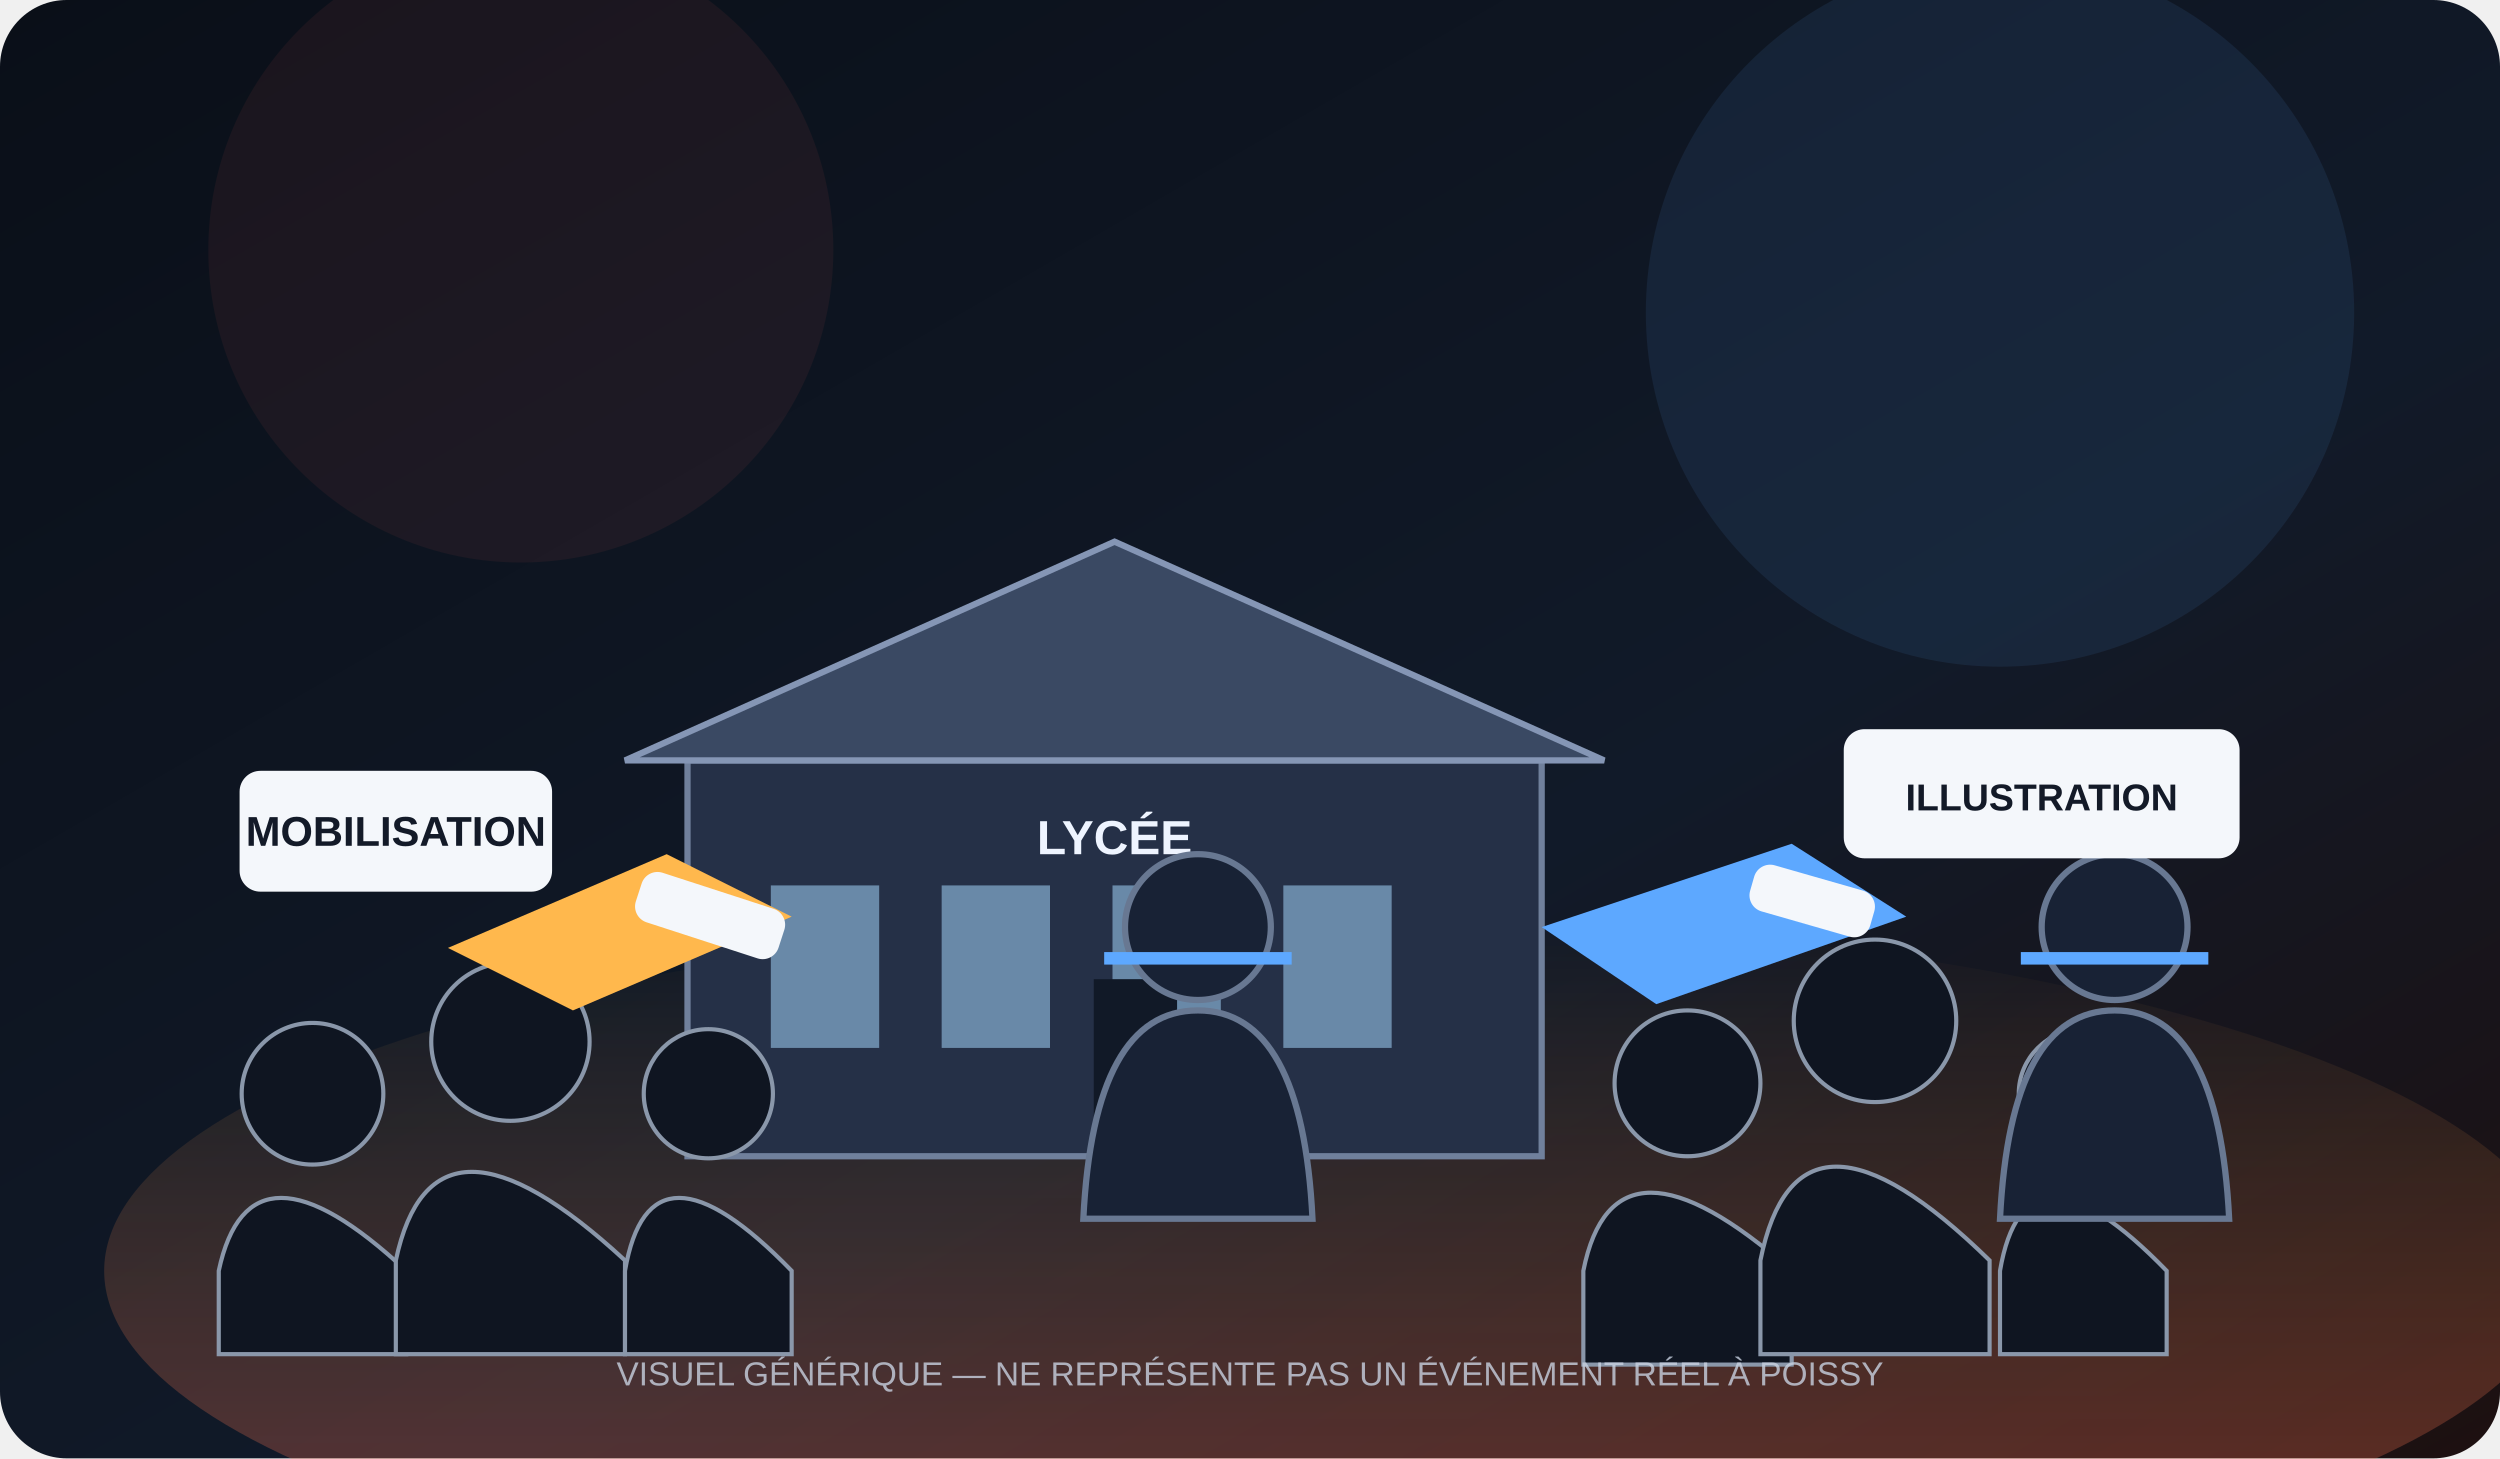
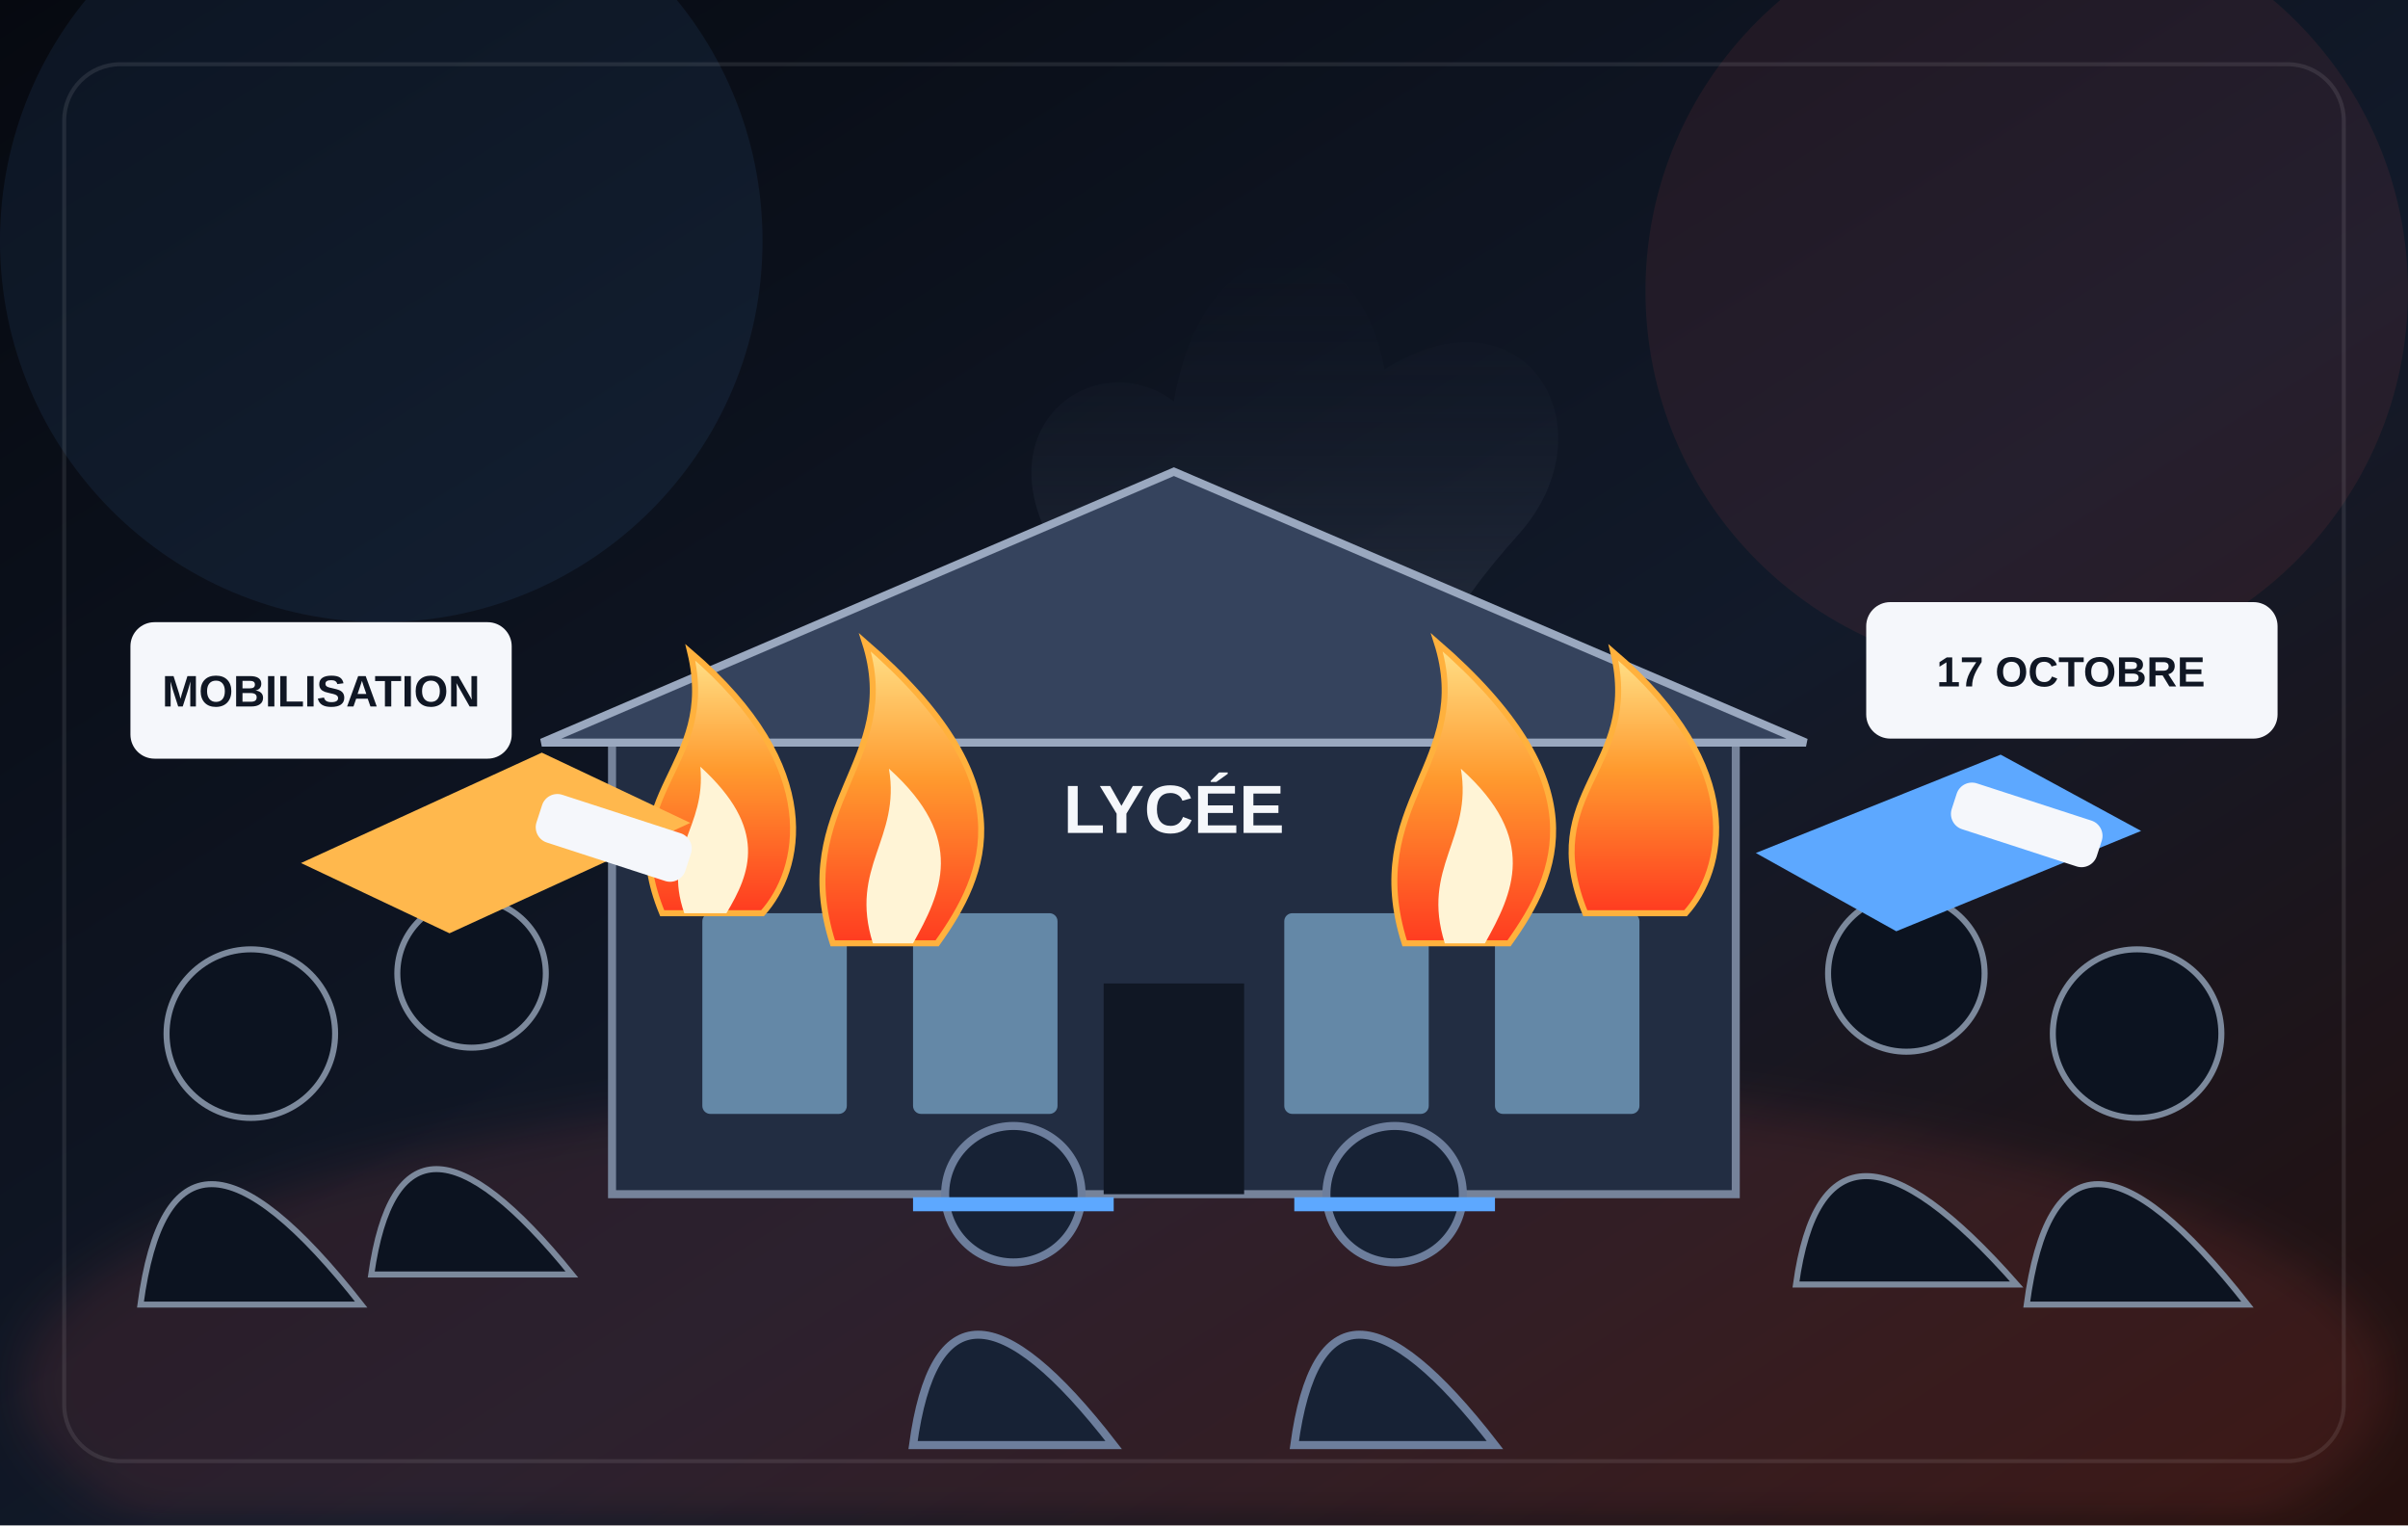
- <svg xmlns="http://www.w3.org/2000/svg" viewBox="0 0 1200 700" role="img" aria-labelledby="title desc">
+ <svg xmlns="http://www.w3.org/2000/svg" viewBox="0 0 1200 760" role="img" aria-labelledby="title desc">
  <defs>
    <linearGradient id="bg" x1="0" y1="0" x2="1" y2="1">
-       <stop stop-color="#0a0f18" />
-       <stop offset=".6" stop-color="#111a29" />
-       <stop offset="1" stop-color="#1d1010" />
+       <stop stop-color="#060910" />
+       <stop offset=".58" stop-color="#121a2a" />
+       <stop offset="1" stop-color="#26100d" />
    </linearGradient>
-     <linearGradient id="glow" x1="0" y1="1" x2="0" y2="0">
-       <stop stop-color="#ff5f56" stop-opacity=".35" />
-       <stop offset="1" stop-color="#ffb84d" stop-opacity="0" />
+     <linearGradient id="fire" x1="0" y1="1" x2="0" y2="0">
+       <stop stop-color="#ff3b20" />
+       <stop offset=".55" stop-color="#ff9a2e" />
+       <stop offset="1" stop-color="#ffe28a" />
    </linearGradient>
+     <linearGradient id="smoke" x1="0" y1="1" x2="0" y2="0">
+       <stop stop-color="#475163" stop-opacity=".55" />
+       <stop offset="1" stop-color="#111827" stop-opacity=".05" />
+     </linearGradient>
+     <filter id="blur">
+       <feGaussianBlur stdDeviation="12" />
+     </filter>
  </defs>
-   <rect width="1200" height="700" rx="32" fill="url(#bg)" />
-   <circle cx="960" cy="150" r="170" fill="#5da8ff" opacity=".09" />
-   <circle cx="250" cy="120" r="150" fill="#ff5f56" opacity=".07" />
-   <ellipse cx="640" cy="610" rx="590" ry="170" fill="url(#glow)" />
-   <path d="M330 365h410v190H330z" fill="#253047" stroke="#70809c" stroke-width="3" />
-   <path d="M300 365l235-105 235 105z" fill="#3a4963" stroke="#8596b5" stroke-width="3" />
-   <path d="M370 425h52v78h-52zm82 0h52v78h-52zm82 0h52v78h-52zm82 0h52v78h-52z" fill="#8db8dc" opacity=".65" />
-   <rect x="525" y="470" width="40" height="85" fill="#111927" />
-   <text x="535" y="410" fill="#eef4ff" font-size="23" font-family="Arial" text-anchor="middle" font-weight="700">LYCÉE</text>
-   <g fill="#0f1521" stroke="#8a97aa" stroke-width="2">
-     <circle cx="150" cy="525" r="34" />
-     <path d="M105 610q15-70 90 0v40h-90z" />
-     <circle cx="245" cy="500" r="38" />
-     <path d="M190 605q18-85 110 0v45H190z" />
-     <circle cx="340" cy="525" r="31" />
-     <path d="M300 610q12-70 80 0v40h-80z" />
-     <circle cx="810" cy="520" r="35" />
-     <path d="M760 610q15-75 100 0v45H760z" />
-     <circle cx="900" cy="490" r="39" />
-     <path d="M845 605q18-90 110 0v45H845z" />
-     <circle cx="1000" cy="525" r="31" />
-     <path d="M960 610q12-70 80 0v40h-80z" />
+   <rect width="1200" height="760" fill="url(#bg)" />
+   <circle cx="1010" cy="145" r="190" fill="#ff5f56" opacity=".08" />
+   <circle cx="190" cy="120" r="190" fill="#5da8ff" opacity=".08" />
+   <ellipse cx="600" cy="690" rx="590" ry="155" fill="#ff5f56" opacity=".11" filter="url(#blur)" />
+   <path d="M530 280c-45-65 15-110 55-80 15-90 90-95 105-16 70-44 114 29 67 82-35 39-55 72-40 112H560c13-33 4-59-30-98z" fill="url(#smoke)" />
+   <path d="M305 370h560v225H305z" fill="#222d42" stroke="#76839a" stroke-width="4" />
+   <path d="M270 370l315-135 315 135z" fill="#35435d" stroke="#9aa8bf" stroke-width="4" />
+   <text x="585" y="415" fill="#f5f7fb" font-family="Arial" font-size="34" font-weight="900" text-anchor="middle">LYCÉE</text>
+   <g fill="#87b8dd" opacity=".65">
+     <rect x="350" y="455" width="72" height="100" rx="4" />
+     <rect x="455" y="455" width="72" height="100" rx="4" />
+     <rect x="640" y="455" width="72" height="100" rx="4" />
+     <rect x="745" y="455" width="72" height="100" rx="4" />
  </g>
-   <path d="M215 455l105-45 60 30-105 45z" fill="#ffb84d" />
-   <rect x="305" y="427" width="72" height="25" rx="8" fill="#f4f7fb" transform="rotate(18 341 439)" />
-   <path d="M740 445l120-40 55 35-120 42z" fill="#5da8ff" />
-   <rect x="840" y="421" width="60" height="23" rx="8" fill="#f4f7fb" transform="rotate(16 870 432)" />
-   <g fill="#182235" stroke="#687892" stroke-width="3">
-     <path d="M520 585q5-100 55-100t55 100z" />
-     <circle cx="575" cy="445" r="35" />
-     <path d="M960 585q5-100 55-100t55 100z" />
-     <circle cx="1015" cy="445" r="35" />
-     <path d="M530 460h90" stroke="#5da8ff" stroke-width="6" />
-     <path d="M970 460h90" stroke="#5da8ff" stroke-width="6" />
+   <rect x="550" y="490" width="70" height="105" fill="#101724" />
+   <g fill="url(#fire)" stroke="#ffb13d" stroke-width="3">
+     <path d="M330 455c-25-61 28-72 14-130 68 58 55 109 36 130z" />
+     <path d="M415 470c-22-69 35-91 16-150 81 70 61 115 36 150z" />
+     <path d="M700 470c-22-69 35-91 16-150 81 70 61 115 36 150z" />
+     <path d="M790 455c-25-61 28-72 14-130 68 58 55 109 36 130z" />
  </g>
-   <g font-family="Arial" font-weight="800" text-anchor="middle">
-     <rect x="115" y="370" width="150" height="58" rx="10" fill="#f4f7fb" />
-     <text x="190" y="406" font-size="20" fill="#131a28">MOBILISATION</text>
-     <rect x="885" y="350" width="190" height="62" rx="10" fill="#f4f7fb" />
-     <text x="980" y="389" font-size="18" fill="#131a28">ILLUSTRATION</text>
+   <g fill="#fff4d6">
+     <path d="M341 455c-11-32 11-42 8-73 34 31 25 53 13 73z" />
+     <path d="M435 470c-12-38 14-52 8-87 39 35 26 62 12 87z" />
+     <path d="M720 470c-12-38 14-52 8-87 39 35 26 62 12 87z" />
  </g>
-   <text x="600" y="665" fill="#c8d1e0" opacity=".8" font-size="16" font-family="Arial" text-anchor="middle">VISUEL GÉNÉRIQUE — NE REPRÉSENTE PAS UN ÉVÉNEMENT RÉEL À POISSY</text>
+   <g fill="#0c1320" stroke="#7c899c" stroke-width="3">
+     <circle cx="125" cy="515" r="42" />
+     <path d="M70 650q16-120 110 0z" />
+     <circle cx="235" cy="485" r="37" />
+     <path d="M185 635q15-105 100 0z" />
+     <circle cx="950" cy="485" r="39" />
+     <path d="M895 640q15-108 110 0z" />
+     <circle cx="1065" cy="515" r="42" />
+     <path d="M1010 650q16-120 110 0z" />
+   </g>
+   <path d="M150 430l120-55 74 35-120 55z" fill="#ffb84d" />
+   <rect x="267" y="405" width="78" height="25" rx="8" fill="#f5f7fb" transform="rotate(18 306 417)" />
+   <path d="M875 425l122-49 70 38-122 50z" fill="#5da8ff" />
+   <rect x="972" y="399" width="76" height="24" rx="8" fill="#f5f7fb" transform="rotate(18 1010 411)" />
+   <g fill="#172235" stroke="#6d7e9c" stroke-width="4">
+     <circle cx="505" cy="595" r="34" />
+     <path d="M455 720q15-110 100 0z" />
+     <path d="M455 600h100" stroke="#5da8ff" stroke-width="7" />
+     <circle cx="695" cy="595" r="34" />
+     <path d="M645 720q15-110 100 0z" />
+     <path d="M645 600h100" stroke="#5da8ff" stroke-width="7" />
+   </g>
+   <g font-family="Arial" font-weight="900" text-anchor="middle">
+     <rect x="65" y="310" width="190" height="68" rx="12" fill="#f5f7fb" />
+     <text x="160" y="352" fill="#101724" font-size="22">MOBILISATION</text>
+     <rect x="930" y="300" width="205" height="68" rx="12" fill="#f5f7fb" />
+     <text x="1032" y="342" fill="#101724" font-size="21">17 OCTOBRE</text>
+   </g>
+   <rect x="32" y="32" width="1136" height="696" rx="28" fill="none" stroke="#ffffff" stroke-opacity=".09" stroke-width="2" />
</svg>
